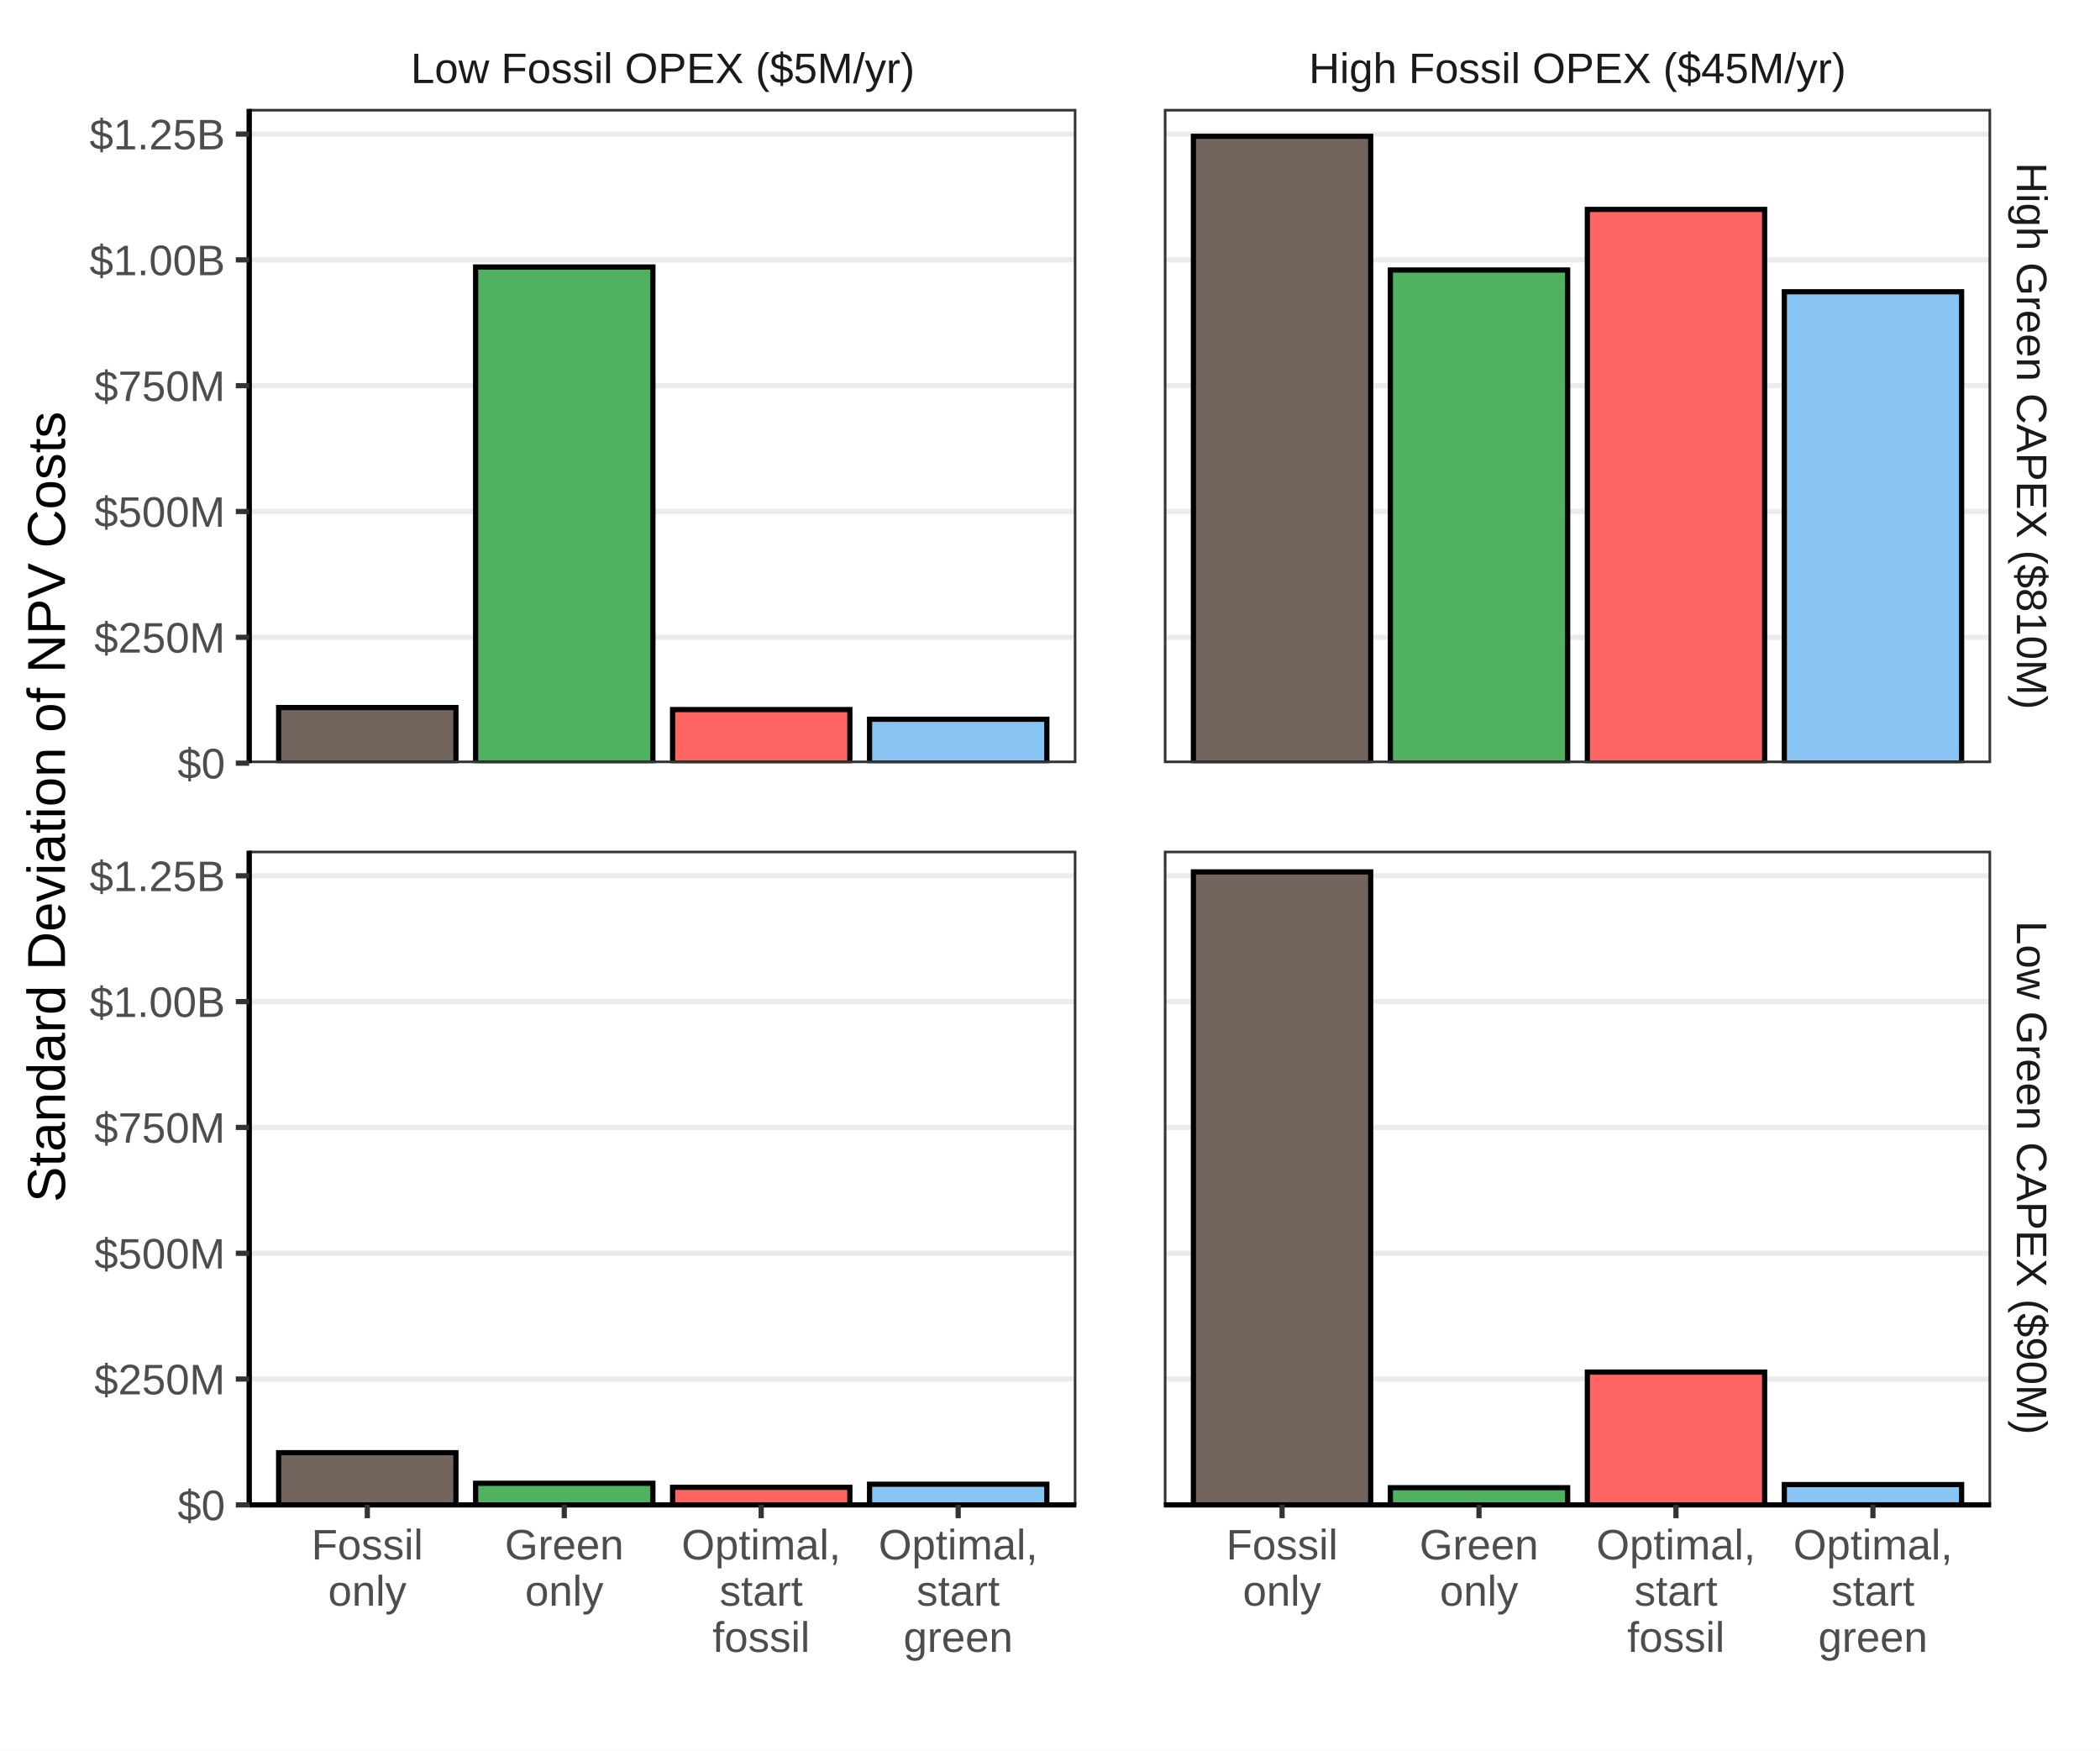
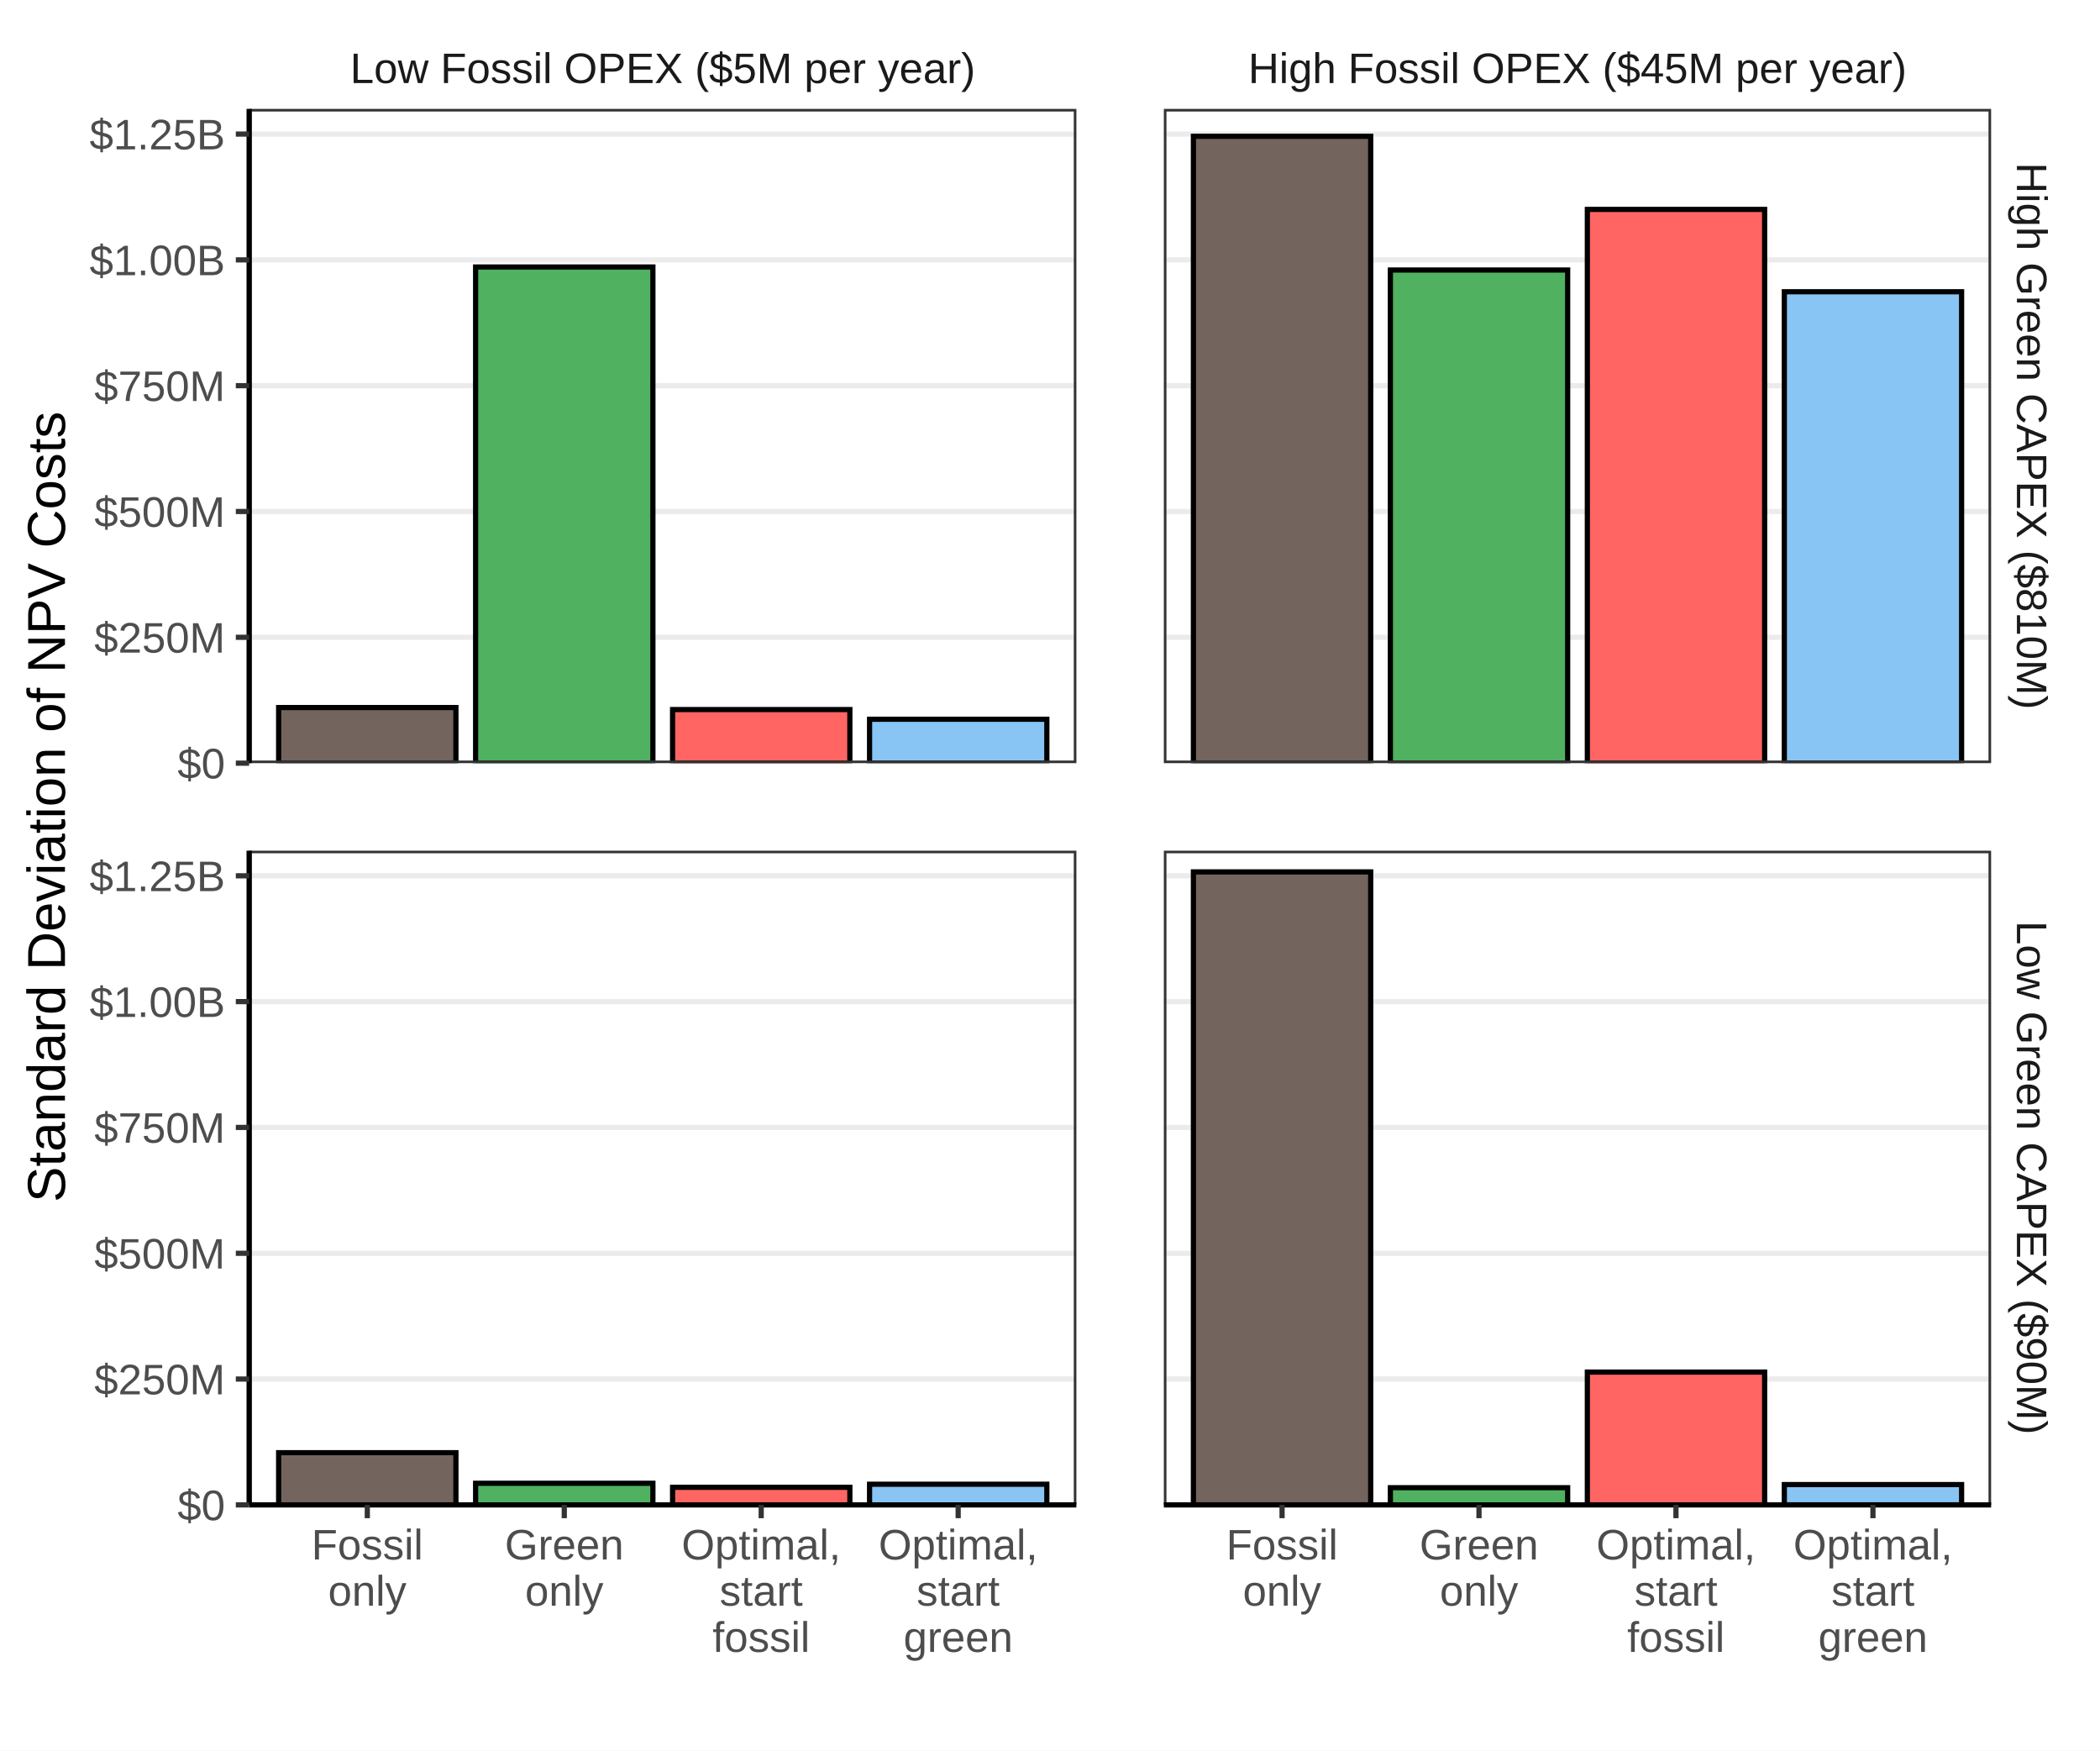
<svg xmlns="http://www.w3.org/2000/svg" class="svglite" width="432.00pt" height="360.00pt" viewBox="0 0 432.00 360.00">
  <defs>
    <style type="text/css">
    .svglite line, .svglite polyline, .svglite polygon, .svglite path, .svglite rect, .svglite circle {
      fill: none;
      stroke: #000000;
      stroke-linecap: round;
      stroke-linejoin: round;
      stroke-miterlimit: 10.00;
    }
    .svglite text {
      white-space: pre;
    }
  </style>
  </defs>
  <rect width="100%" height="100%" style="stroke: none; fill: #FFFFFF;" />
  <defs>
    <clipPath id="cpMC4wMHw0MzIuMDB8MC4wMHwzNjAuMDA=">
      <rect x="0.00" y="0.00" width="432.00" height="360.00" />
    </clipPath>
  </defs>
  <g clip-path="url(#cpMC4wMHw0MzIuMDB8MC4wMHwzNjAuMDA=)">
    <rect x="0" y="0.00" width="432.00" height="360.00" style="stroke-width: 1.07; stroke: #FFFFFF; fill: #FFFFFF;" />
  </g>
  <defs>
    <clipPath id="cpNTEuMjV8MjIxLjQyfDIyLjQwfDE1Ni45NQ==">
      <rect x="51.25" y="22.40" width="170.18" height="134.55" />
    </clipPath>
  </defs>
  <g clip-path="url(#cpNTEuMjV8MjIxLjQyfDIyLjQwfDE1Ni45NQ==)">
    <rect x="51.25" y="22.40" width="170.18" height="134.55" style="stroke-width: 1.07; stroke: none; fill: #FFFFFF;" />
    <polyline points="51.25,156.95 221.42,156.95 " style="stroke-width: 1.07; stroke: #EBEBEB; stroke-linecap: butt;" />
    <polyline points="51.25,131.07 221.42,131.07 " style="stroke-width: 1.07; stroke: #EBEBEB; stroke-linecap: butt;" />
    <polyline points="51.25,105.20 221.42,105.20 " style="stroke-width: 1.07; stroke: #EBEBEB; stroke-linecap: butt;" />
    <polyline points="51.25,79.32 221.42,79.32 " style="stroke-width: 1.07; stroke: #EBEBEB; stroke-linecap: butt;" />
    <polyline points="51.25,53.45 221.42,53.45 " style="stroke-width: 1.07; stroke: #EBEBEB; stroke-linecap: butt;" />
    <polyline points="51.25,27.57 221.42,27.57 " style="stroke-width: 1.07; stroke: #EBEBEB; stroke-linecap: butt;" />
    <rect x="57.32" y="145.51" width="36.47" height="11.43" style="stroke-width: 1.07; stroke-linecap: butt; stroke-linejoin: miter; fill: #74645E;" />
    <rect x="97.84" y="54.91" width="36.47" height="102.04" style="stroke-width: 1.07; stroke-linecap: butt; stroke-linejoin: miter; fill: #50B161;" />
    <rect x="138.36" y="145.93" width="36.47" height="11.02" style="stroke-width: 1.07; stroke-linecap: butt; stroke-linejoin: miter; fill: #FF6663;" />
    <rect x="178.88" y="147.92" width="36.47" height="9.03" style="stroke-width: 1.07; stroke-linecap: butt; stroke-linejoin: miter; fill: #88C4F4;" />
    <rect x="51.25" y="22.40" width="170.18" height="134.55" style="stroke-width: 1.07; stroke: #333333;" />
  </g>
  <g clip-path="url(#cpMC4wMHw0MzIuMDB8MC4wMHwzNjAuMDA=)">
</g>
  <defs>
    <clipPath id="cpNTEuMjV8MjIxLjQyfDE3NC45NXwzMDkuNTA=">
      <rect x="51.25" y="174.95" width="170.18" height="134.55" />
    </clipPath>
  </defs>
  <g clip-path="url(#cpNTEuMjV8MjIxLjQyfDE3NC45NXwzMDkuNTA=)">
    <rect x="51.25" y="174.95" width="170.18" height="134.55" style="stroke-width: 1.07; stroke: none; fill: #FFFFFF;" />
    <polyline points="51.25,309.50 221.42,309.50 " style="stroke-width: 1.07; stroke: #EBEBEB; stroke-linecap: butt;" />
    <polyline points="51.25,283.62 221.42,283.62 " style="stroke-width: 1.07; stroke: #EBEBEB; stroke-linecap: butt;" />
    <polyline points="51.25,257.75 221.42,257.75 " style="stroke-width: 1.07; stroke: #EBEBEB; stroke-linecap: butt;" />
    <polyline points="51.25,231.87 221.42,231.87 " style="stroke-width: 1.07; stroke: #EBEBEB; stroke-linecap: butt;" />
    <polyline points="51.25,206.00 221.42,206.00 " style="stroke-width: 1.07; stroke: #EBEBEB; stroke-linecap: butt;" />
    <polyline points="51.25,180.12 221.42,180.12 " style="stroke-width: 1.07; stroke: #EBEBEB; stroke-linecap: butt;" />
    <rect x="57.32" y="298.76" width="36.47" height="10.74" style="stroke-width: 1.07; stroke-linecap: butt; stroke-linejoin: miter; fill: #74645E;" />
    <rect x="97.84" y="305.06" width="36.47" height="4.44" style="stroke-width: 1.07; stroke-linecap: butt; stroke-linejoin: miter; fill: #50B161;" />
    <rect x="138.36" y="305.89" width="36.47" height="3.61" style="stroke-width: 1.07; stroke-linecap: butt; stroke-linejoin: miter; fill: #FF6663;" />
    <rect x="178.88" y="305.25" width="36.47" height="4.25" style="stroke-width: 1.07; stroke-linecap: butt; stroke-linejoin: miter; fill: #88C4F4;" />
    <rect x="51.25" y="174.95" width="170.18" height="134.55" style="stroke-width: 1.07; stroke: #333333;" />
  </g>
  <g clip-path="url(#cpMC4wMHw0MzIuMDB8MC4wMHwzNjAuMDA=)">
</g>
  <defs>
    <clipPath id="cpMjM5LjQyfDQwOS42MHwyMi40MHwxNTYuOTU=">
      <rect x="239.42" y="22.40" width="170.18" height="134.55" />
    </clipPath>
  </defs>
  <g clip-path="url(#cpMjM5LjQyfDQwOS42MHwyMi40MHwxNTYuOTU=)">
    <rect x="239.42" y="22.40" width="170.18" height="134.55" style="stroke-width: 1.07; stroke: none; fill: #FFFFFF;" />
    <polyline points="239.42,156.95 409.60,156.95 " style="stroke-width: 1.07; stroke: #EBEBEB; stroke-linecap: butt;" />
    <polyline points="239.42,131.07 409.60,131.07 " style="stroke-width: 1.07; stroke: #EBEBEB; stroke-linecap: butt;" />
    <polyline points="239.42,105.20 409.60,105.20 " style="stroke-width: 1.07; stroke: #EBEBEB; stroke-linecap: butt;" />
    <polyline points="239.42,79.32 409.60,79.32 " style="stroke-width: 1.07; stroke: #EBEBEB; stroke-linecap: butt;" />
    <polyline points="239.42,53.45 409.60,53.45 " style="stroke-width: 1.07; stroke: #EBEBEB; stroke-linecap: butt;" />
    <polyline points="239.42,27.57 409.60,27.57 " style="stroke-width: 1.07; stroke: #EBEBEB; stroke-linecap: butt;" />
    <rect x="245.50" y="28.03" width="36.47" height="128.92" style="stroke-width: 1.07; stroke-linecap: butt; stroke-linejoin: miter; fill: #74645E;" />
    <rect x="286.02" y="55.53" width="36.47" height="101.41" style="stroke-width: 1.07; stroke-linecap: butt; stroke-linejoin: miter; fill: #50B161;" />
    <rect x="326.54" y="43.07" width="36.47" height="113.88" style="stroke-width: 1.07; stroke-linecap: butt; stroke-linejoin: miter; fill: #FF6663;" />
    <rect x="367.06" y="60.00" width="36.47" height="96.95" style="stroke-width: 1.07; stroke-linecap: butt; stroke-linejoin: miter; fill: #88C4F4;" />
    <rect x="239.42" y="22.40" width="170.18" height="134.55" style="stroke-width: 1.07; stroke: #333333;" />
  </g>
  <g clip-path="url(#cpMC4wMHw0MzIuMDB8MC4wMHwzNjAuMDA=)">
</g>
  <defs>
    <clipPath id="cpMjM5LjQyfDQwOS42MHwxNzQuOTV8MzA5LjUw">
      <rect x="239.42" y="174.95" width="170.18" height="134.55" />
    </clipPath>
  </defs>
  <g clip-path="url(#cpMjM5LjQyfDQwOS42MHwxNzQuOTV8MzA5LjUw)">
    <rect x="239.42" y="174.95" width="170.18" height="134.55" style="stroke-width: 1.07; stroke: none; fill: #FFFFFF;" />
    <polyline points="239.42,309.50 409.60,309.50 " style="stroke-width: 1.07; stroke: #EBEBEB; stroke-linecap: butt;" />
    <polyline points="239.42,283.62 409.60,283.62 " style="stroke-width: 1.07; stroke: #EBEBEB; stroke-linecap: butt;" />
    <polyline points="239.42,257.75 409.60,257.75 " style="stroke-width: 1.07; stroke: #EBEBEB; stroke-linecap: butt;" />
    <polyline points="239.42,231.87 409.60,231.87 " style="stroke-width: 1.07; stroke: #EBEBEB; stroke-linecap: butt;" />
    <polyline points="239.42,206.00 409.60,206.00 " style="stroke-width: 1.07; stroke: #EBEBEB; stroke-linecap: butt;" />
    <polyline points="239.42,180.12 409.60,180.12 " style="stroke-width: 1.07; stroke: #EBEBEB; stroke-linecap: butt;" />
    <rect x="245.50" y="179.31" width="36.47" height="130.18" style="stroke-width: 1.07; stroke-linecap: butt; stroke-linejoin: miter; fill: #74645E;" />
    <rect x="286.02" y="305.96" width="36.47" height="3.54" style="stroke-width: 1.07; stroke-linecap: butt; stroke-linejoin: miter; fill: #50B161;" />
    <rect x="326.54" y="282.19" width="36.47" height="27.31" style="stroke-width: 1.07; stroke-linecap: butt; stroke-linejoin: miter; fill: #FF6663;" />
    <rect x="367.06" y="305.32" width="36.47" height="4.17" style="stroke-width: 1.07; stroke-linecap: butt; stroke-linejoin: miter; fill: #88C4F4;" />
    <rect x="239.42" y="174.95" width="170.18" height="134.55" style="stroke-width: 1.07; stroke: #333333;" />
  </g>
  <g clip-path="url(#cpMC4wMHw0MzIuMDB8MC4wMHwzNjAuMDA=)">
</g>
  <defs>
    <clipPath id="cpNTEuMjV8MjIxLjQyfDUuNDh8MjIuNDA=">
      <rect x="51.25" y="5.48" width="170.18" height="16.92" />
    </clipPath>
  </defs>
  <g clip-path="url(#cpNTEuMjV8MjIxLjQyfDUuNDh8MjIuNDA=)">
-     <text x="136.34" y="17.09" text-anchor="middle" style="font-size: 8.80px;fill: #1A1A1A; font-family: &quot;Arial&quot;;" textLength="103.67px" lengthAdjust="spacingAndGlyphs">Low Fossil OPEX ($5M/yr)</text>
+     <text x="136.34" y="17.09" text-anchor="middle" style="font-size: 8.80px;fill: #1A1A1A; font-family: &quot;Arial&quot;;" textLength="128.63px" lengthAdjust="spacingAndGlyphs">Low Fossil OPEX ($5M per year)</text>
  </g>
  <g clip-path="url(#cpMC4wMHw0MzIuMDB8MC4wMHwzNjAuMDA=)">
</g>
  <defs>
    <clipPath id="cpMjM5LjQyfDQwOS42MHw1LjQ4fDIyLjQw">
      <rect x="239.42" y="5.48" width="170.18" height="16.92" />
    </clipPath>
  </defs>
  <g clip-path="url(#cpMjM5LjQyfDQwOS42MHw1LjQ4fDIyLjQw)">
-     <text x="324.51" y="17.09" text-anchor="middle" style="font-size: 8.80px;fill: #1A1A1A; font-family: &quot;Arial&quot;;" textLength="110.51px" lengthAdjust="spacingAndGlyphs">High Fossil OPEX ($45M/yr)</text>
+     <text x="324.51" y="17.09" text-anchor="middle" style="font-size: 8.80px;fill: #1A1A1A; font-family: &quot;Arial&quot;;" textLength="135.48px" lengthAdjust="spacingAndGlyphs">High Fossil OPEX ($45M per year)</text>
  </g>
  <g clip-path="url(#cpMC4wMHw0MzIuMDB8MC4wMHwzNjAuMDA=)">
</g>
  <defs>
    <clipPath id="cpNDA5LjYwfDQyNi41MnwyMi40MHwxNTYuOTU=">
      <rect x="409.60" y="22.40" width="16.92" height="134.55" />
    </clipPath>
  </defs>
  <g clip-path="url(#cpNDA5LjYwfDQyNi41MnwyMi40MHwxNTYuOTU=)">
    <text transform="translate(414.91,89.67) rotate(90)" text-anchor="middle" style="font-size: 8.80px;fill: #1A1A1A; font-family: &quot;Arial&quot;;" textLength="112.50px" lengthAdjust="spacingAndGlyphs">High Green CAPEX ($810M)</text>
  </g>
  <g clip-path="url(#cpMC4wMHw0MzIuMDB8MC4wMHwzNjAuMDA=)">
</g>
  <defs>
    <clipPath id="cpNDA5LjYwfDQyNi41MnwxNzQuOTV8MzA5LjUw">
      <rect x="409.60" y="174.95" width="16.92" height="134.55" />
    </clipPath>
  </defs>
  <g clip-path="url(#cpNDA5LjYwfDQyNi41MnwxNzQuOTV8MzA5LjUw)">
    <text transform="translate(414.91,242.22) rotate(90)" text-anchor="middle" style="font-size: 8.80px;fill: #1A1A1A; font-family: &quot;Arial&quot;;" textLength="105.65px" lengthAdjust="spacingAndGlyphs">Low Green CAPEX ($90M)</text>
  </g>
  <g clip-path="url(#cpMC4wMHw0MzIuMDB8MC4wMHwzNjAuMDA=)">
    <polyline points="51.25,309.50 221.42,309.50 " style="stroke-width: 1.07; stroke-linecap: butt;" />
    <polyline points="75.56,312.24 75.56,309.50 " style="stroke-width: 1.07; stroke: #333333; stroke-linecap: butt;" />
    <polyline points="116.08,312.24 116.08,309.50 " style="stroke-width: 1.07; stroke: #333333; stroke-linecap: butt;" />
    <polyline points="156.59,312.24 156.59,309.50 " style="stroke-width: 1.07; stroke: #333333; stroke-linecap: butt;" />
    <polyline points="197.11,312.24 197.11,309.50 " style="stroke-width: 1.07; stroke: #333333; stroke-linecap: butt;" />
    <text x="75.56" y="320.73" text-anchor="middle" style="font-size: 8.80px;fill: #4D4D4D; font-family: &quot;Arial&quot;;" textLength="22.97px" lengthAdjust="spacingAndGlyphs">Fossil</text>
    <text x="75.56" y="330.23" text-anchor="middle" style="font-size: 8.80px;fill: #4D4D4D; font-family: &quot;Arial&quot;;" textLength="16.14px" lengthAdjust="spacingAndGlyphs">only</text>
    <text x="116.08" y="320.73" text-anchor="middle" style="font-size: 8.80px;fill: #4D4D4D; font-family: &quot;Arial&quot;;" textLength="24.47px" lengthAdjust="spacingAndGlyphs">Green</text>
    <text x="116.08" y="330.23" text-anchor="middle" style="font-size: 8.80px;fill: #4D4D4D; font-family: &quot;Arial&quot;;" textLength="16.14px" lengthAdjust="spacingAndGlyphs">only</text>
    <text x="156.59" y="320.73" text-anchor="middle" style="font-size: 8.80px;fill: #4D4D4D; font-family: &quot;Arial&quot;;" textLength="32.77px" lengthAdjust="spacingAndGlyphs">Optimal,</text>
    <text x="156.59" y="330.23" text-anchor="middle" style="font-size: 8.80px;fill: #4D4D4D; font-family: &quot;Arial&quot;;" textLength="17.12px" lengthAdjust="spacingAndGlyphs">start</text>
    <text x="156.59" y="339.74" text-anchor="middle" style="font-size: 8.80px;fill: #4D4D4D; font-family: &quot;Arial&quot;;" textLength="20.04px" lengthAdjust="spacingAndGlyphs">fossil</text>
    <text x="197.11" y="320.73" text-anchor="middle" style="font-size: 8.80px;fill: #4D4D4D; font-family: &quot;Arial&quot;;" textLength="32.77px" lengthAdjust="spacingAndGlyphs">Optimal,</text>
    <text x="197.11" y="330.23" text-anchor="middle" style="font-size: 8.80px;fill: #4D4D4D; font-family: &quot;Arial&quot;;" textLength="17.12px" lengthAdjust="spacingAndGlyphs">start</text>
    <text x="197.11" y="339.74" text-anchor="middle" style="font-size: 8.80px;fill: #4D4D4D; font-family: &quot;Arial&quot;;" textLength="22.51px" lengthAdjust="spacingAndGlyphs">green</text>
    <polyline points="239.42,309.50 409.60,309.50 " style="stroke-width: 1.07; stroke-linecap: butt;" />
    <polyline points="263.74,312.24 263.74,309.50 " style="stroke-width: 1.07; stroke: #333333; stroke-linecap: butt;" />
    <polyline points="304.25,312.24 304.25,309.50 " style="stroke-width: 1.07; stroke: #333333; stroke-linecap: butt;" />
    <polyline points="344.77,312.24 344.77,309.50 " style="stroke-width: 1.07; stroke: #333333; stroke-linecap: butt;" />
    <polyline points="385.29,312.24 385.29,309.50 " style="stroke-width: 1.07; stroke: #333333; stroke-linecap: butt;" />
    <text x="263.74" y="320.73" text-anchor="middle" style="font-size: 8.80px;fill: #4D4D4D; font-family: &quot;Arial&quot;;" textLength="22.97px" lengthAdjust="spacingAndGlyphs">Fossil</text>
    <text x="263.74" y="330.23" text-anchor="middle" style="font-size: 8.80px;fill: #4D4D4D; font-family: &quot;Arial&quot;;" textLength="16.14px" lengthAdjust="spacingAndGlyphs">only</text>
    <text x="304.25" y="320.73" text-anchor="middle" style="font-size: 8.80px;fill: #4D4D4D; font-family: &quot;Arial&quot;;" textLength="24.47px" lengthAdjust="spacingAndGlyphs">Green</text>
    <text x="304.25" y="330.23" text-anchor="middle" style="font-size: 8.80px;fill: #4D4D4D; font-family: &quot;Arial&quot;;" textLength="16.14px" lengthAdjust="spacingAndGlyphs">only</text>
    <text x="344.77" y="320.73" text-anchor="middle" style="font-size: 8.80px;fill: #4D4D4D; font-family: &quot;Arial&quot;;" textLength="32.77px" lengthAdjust="spacingAndGlyphs">Optimal,</text>
    <text x="344.77" y="330.23" text-anchor="middle" style="font-size: 8.80px;fill: #4D4D4D; font-family: &quot;Arial&quot;;" textLength="17.12px" lengthAdjust="spacingAndGlyphs">start</text>
    <text x="344.77" y="339.74" text-anchor="middle" style="font-size: 8.80px;fill: #4D4D4D; font-family: &quot;Arial&quot;;" textLength="20.04px" lengthAdjust="spacingAndGlyphs">fossil</text>
    <text x="385.29" y="320.73" text-anchor="middle" style="font-size: 8.80px;fill: #4D4D4D; font-family: &quot;Arial&quot;;" textLength="32.77px" lengthAdjust="spacingAndGlyphs">Optimal,</text>
    <text x="385.29" y="330.23" text-anchor="middle" style="font-size: 8.80px;fill: #4D4D4D; font-family: &quot;Arial&quot;;" textLength="17.12px" lengthAdjust="spacingAndGlyphs">start</text>
    <text x="385.29" y="339.74" text-anchor="middle" style="font-size: 8.80px;fill: #4D4D4D; font-family: &quot;Arial&quot;;" textLength="22.51px" lengthAdjust="spacingAndGlyphs">green</text>
    <polyline points="51.25,156.95 51.25,22.40 " style="stroke-width: 1.07; stroke-linecap: butt;" />
    <text x="46.31" y="160.10" text-anchor="end" style="font-size: 8.80px;fill: #4D4D4D; font-family: &quot;Arial&quot;;" textLength="9.79px" lengthAdjust="spacingAndGlyphs">$0</text>
    <text x="46.31" y="134.22" text-anchor="end" style="font-size: 8.80px;fill: #4D4D4D; font-family: &quot;Arial&quot;;" textLength="26.91px" lengthAdjust="spacingAndGlyphs">$250M</text>
    <text x="46.31" y="108.35" text-anchor="end" style="font-size: 8.80px;fill: #4D4D4D; font-family: &quot;Arial&quot;;" textLength="26.91px" lengthAdjust="spacingAndGlyphs">$500M</text>
    <text x="46.31" y="82.47" text-anchor="end" style="font-size: 8.80px;fill: #4D4D4D; font-family: &quot;Arial&quot;;" textLength="26.91px" lengthAdjust="spacingAndGlyphs">$750M</text>
    <text x="46.31" y="56.60" text-anchor="end" style="font-size: 8.80px;fill: #4D4D4D; font-family: &quot;Arial&quot;;" textLength="27.90px" lengthAdjust="spacingAndGlyphs">$1.00B</text>
    <text x="46.31" y="30.72" text-anchor="end" style="font-size: 8.80px;fill: #4D4D4D; font-family: &quot;Arial&quot;;" textLength="27.90px" lengthAdjust="spacingAndGlyphs">$1.25B</text>
    <polyline points="48.51,156.95 51.25,156.95 " style="stroke-width: 1.07; stroke: #333333; stroke-linecap: butt;" />
    <polyline points="48.51,131.07 51.25,131.07 " style="stroke-width: 1.07; stroke: #333333; stroke-linecap: butt;" />
    <polyline points="48.51,105.20 51.25,105.20 " style="stroke-width: 1.07; stroke: #333333; stroke-linecap: butt;" />
    <polyline points="48.51,79.32 51.25,79.32 " style="stroke-width: 1.07; stroke: #333333; stroke-linecap: butt;" />
    <polyline points="48.51,53.45 51.25,53.45 " style="stroke-width: 1.07; stroke: #333333; stroke-linecap: butt;" />
    <polyline points="48.51,27.57 51.25,27.57 " style="stroke-width: 1.07; stroke: #333333; stroke-linecap: butt;" />
    <polyline points="51.25,309.50 51.25,174.95 " style="stroke-width: 1.07; stroke-linecap: butt;" />
    <text x="46.31" y="312.65" text-anchor="end" style="font-size: 8.80px;fill: #4D4D4D; font-family: &quot;Arial&quot;;" textLength="9.79px" lengthAdjust="spacingAndGlyphs">$0</text>
    <text x="46.31" y="286.77" text-anchor="end" style="font-size: 8.80px;fill: #4D4D4D; font-family: &quot;Arial&quot;;" textLength="26.91px" lengthAdjust="spacingAndGlyphs">$250M</text>
    <text x="46.31" y="260.90" text-anchor="end" style="font-size: 8.80px;fill: #4D4D4D; font-family: &quot;Arial&quot;;" textLength="26.91px" lengthAdjust="spacingAndGlyphs">$500M</text>
    <text x="46.31" y="235.02" text-anchor="end" style="font-size: 8.80px;fill: #4D4D4D; font-family: &quot;Arial&quot;;" textLength="26.91px" lengthAdjust="spacingAndGlyphs">$750M</text>
    <text x="46.31" y="209.15" text-anchor="end" style="font-size: 8.80px;fill: #4D4D4D; font-family: &quot;Arial&quot;;" textLength="27.90px" lengthAdjust="spacingAndGlyphs">$1.00B</text>
    <text x="46.31" y="183.27" text-anchor="end" style="font-size: 8.80px;fill: #4D4D4D; font-family: &quot;Arial&quot;;" textLength="27.90px" lengthAdjust="spacingAndGlyphs">$1.25B</text>
    <polyline points="48.51,309.50 51.25,309.50 " style="stroke-width: 1.07; stroke: #333333; stroke-linecap: butt;" />
    <polyline points="48.51,283.62 51.25,283.62 " style="stroke-width: 1.07; stroke: #333333; stroke-linecap: butt;" />
    <polyline points="48.51,257.75 51.25,257.75 " style="stroke-width: 1.07; stroke: #333333; stroke-linecap: butt;" />
    <polyline points="48.51,231.87 51.25,231.87 " style="stroke-width: 1.07; stroke: #333333; stroke-linecap: butt;" />
    <polyline points="48.51,206.00 51.25,206.00 " style="stroke-width: 1.07; stroke: #333333; stroke-linecap: butt;" />
    <polyline points="48.51,180.12 51.25,180.12 " style="stroke-width: 1.07; stroke: #333333; stroke-linecap: butt;" />
    <text transform="translate(13.36,165.95) rotate(-90)" text-anchor="middle" style="font-size: 11.00px; font-family: &quot;Arial&quot;;" textLength="162.68px" lengthAdjust="spacingAndGlyphs">Standard Deviation of NPV Costs</text>
  </g>
</svg>
